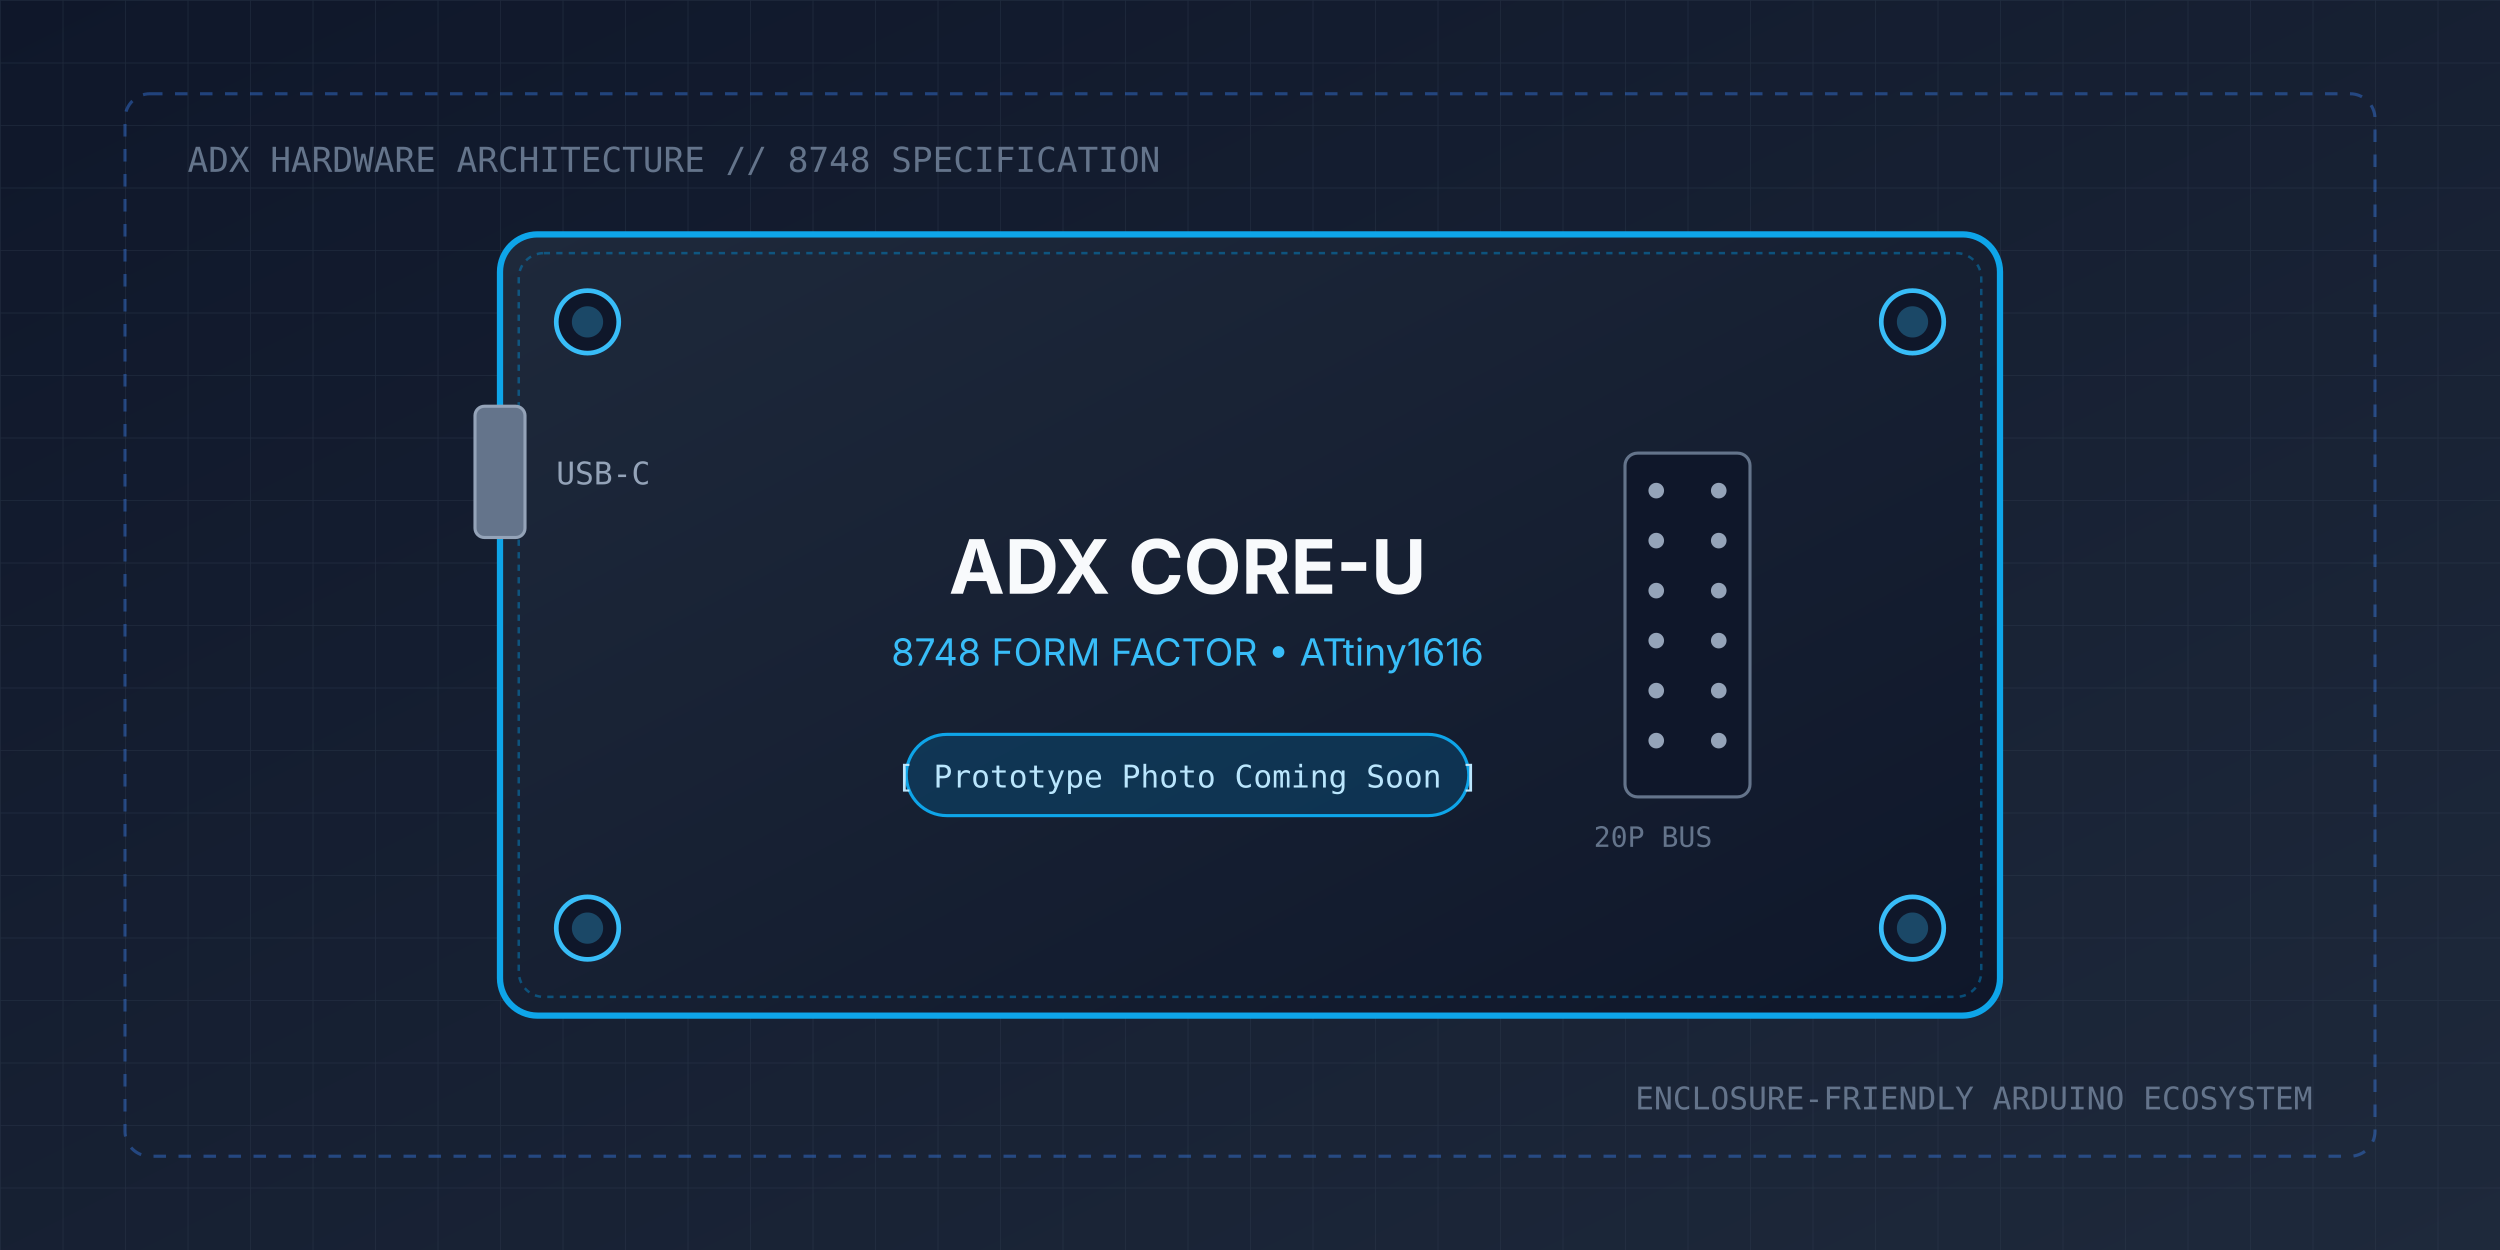
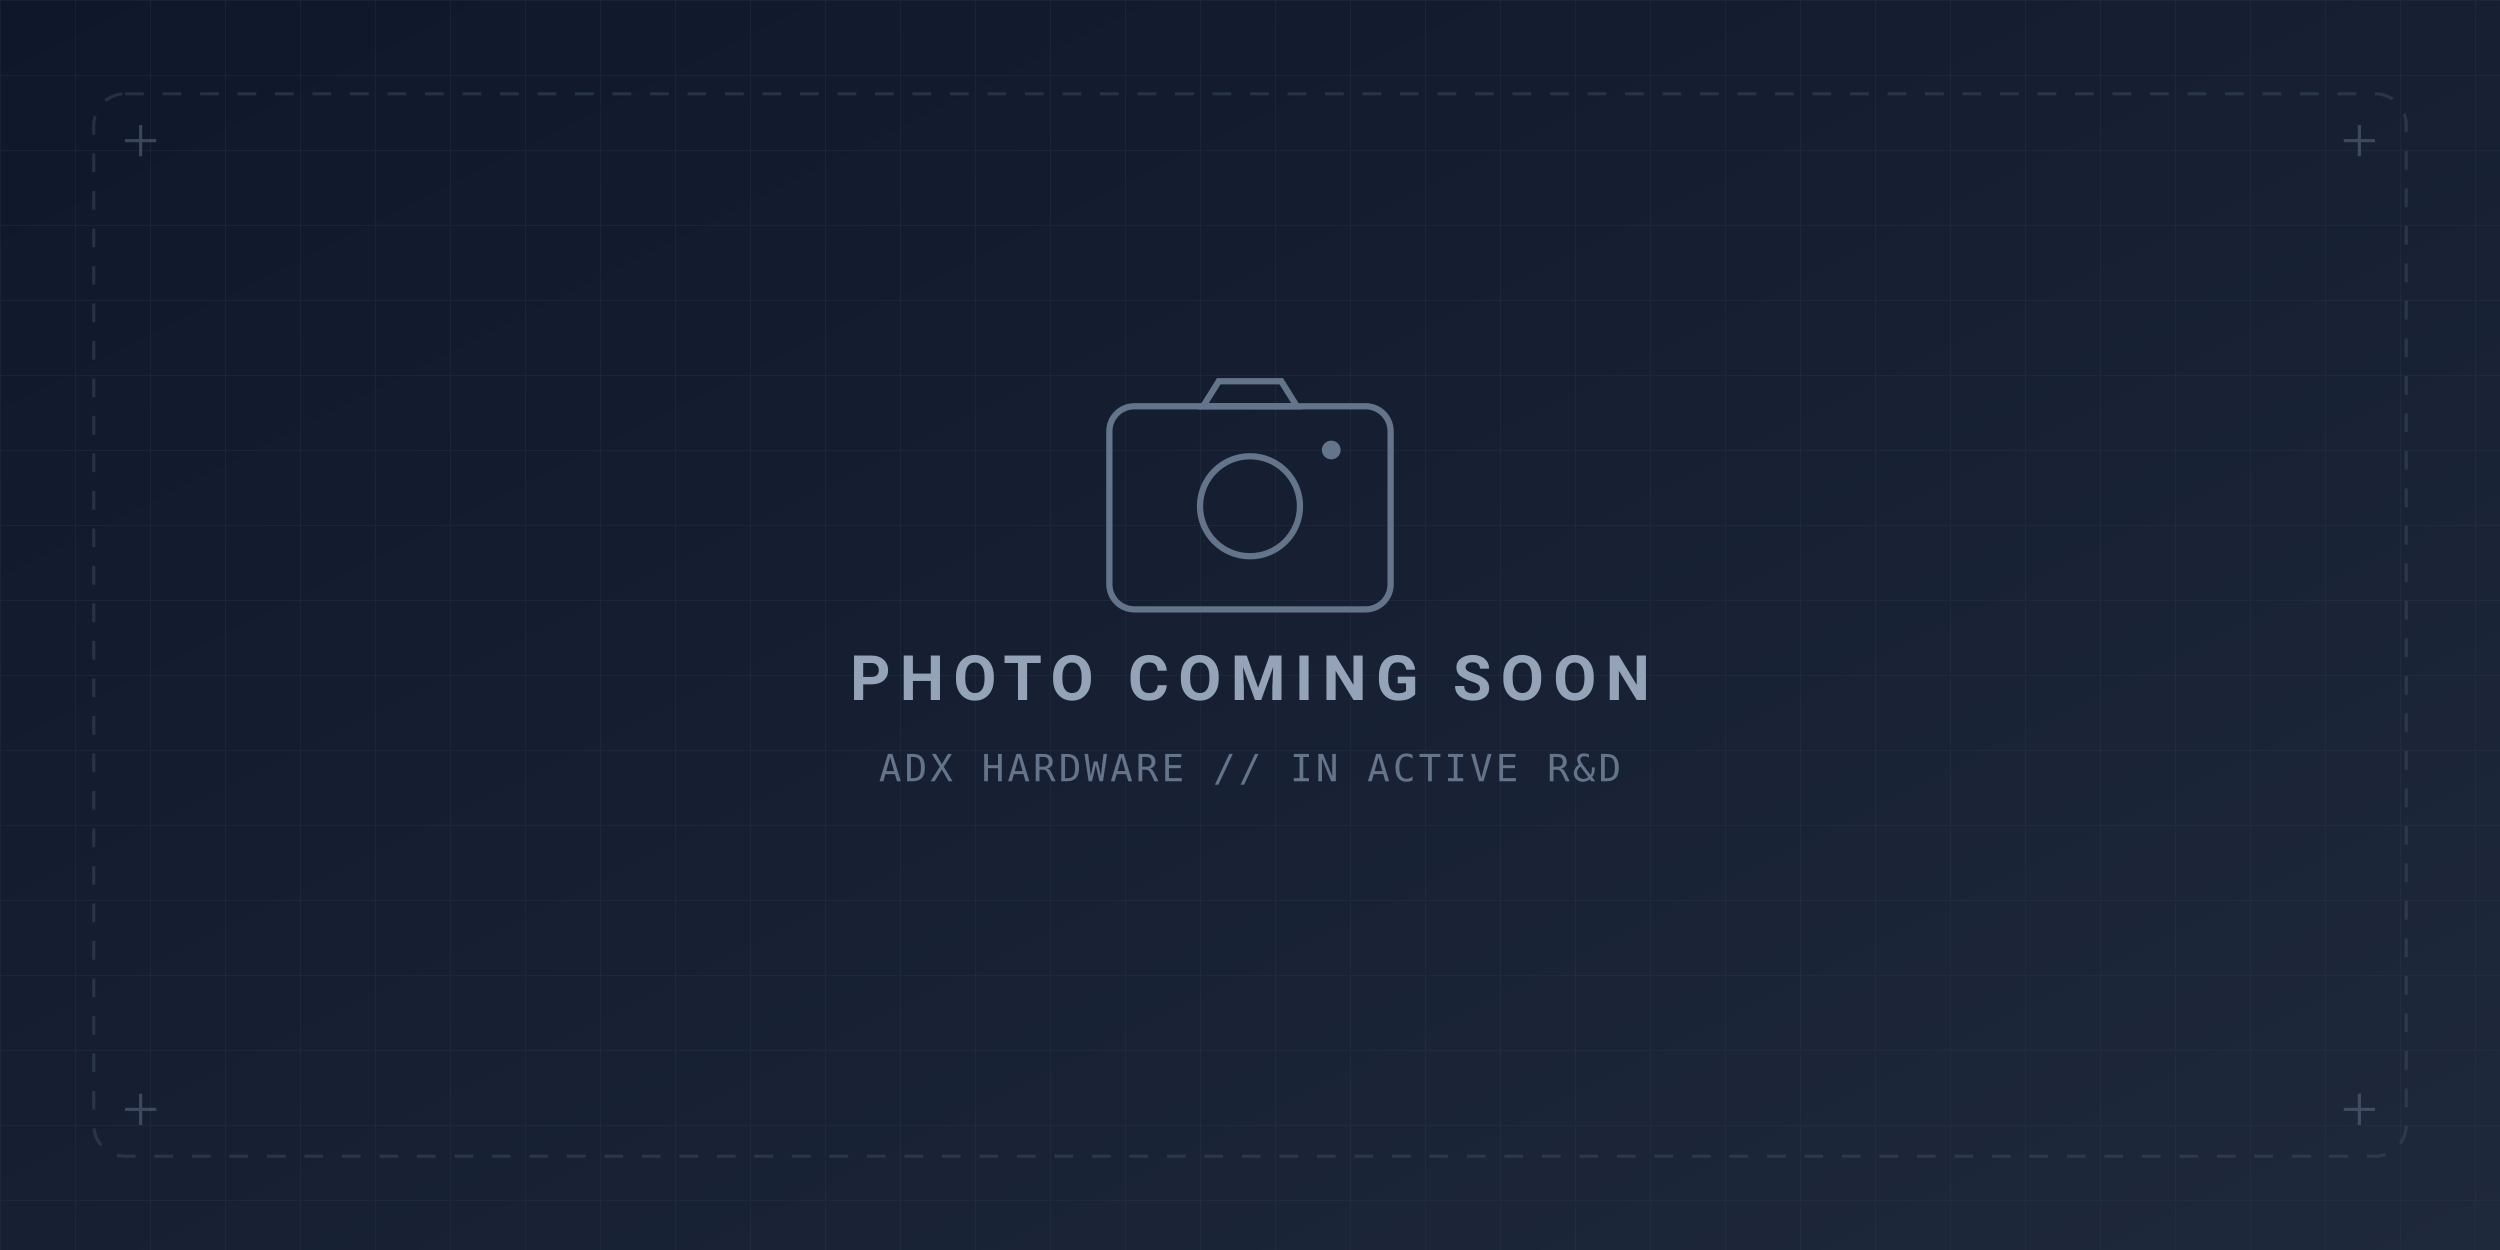
<svg xmlns="http://www.w3.org/2000/svg" viewBox="0 0 800 400" width="100%" height="100%">
  <defs>
    <linearGradient id="bg" x1="0%" y1="0%" x2="100%" y2="100%">
      <stop offset="0%" stop-color="#0f172a" />
      <stop offset="100%" stop-color="#1e293b" />
    </linearGradient>
-     <linearGradient id="board" x1="0%" y1="0%" x2="100%" y2="100%">
-       <stop offset="0%" stop-color="#1e293b" />
-       <stop offset="100%" stop-color="#0f172a" />
-     </linearGradient>
-     <pattern id="grid" width="20" height="20" patternUnits="userSpaceOnUse">
-       <path d="M 20 0 L 0 0 0 20" fill="none" stroke="#334155" stroke-width="0.5" stroke-opacity="0.4" />
+     <pattern id="grid" width="24" height="24" patternUnits="userSpaceOnUse">
+       <path d="M 24 0 L 0 0 0 24" fill="none" stroke="#334155" stroke-width="0.5" stroke-opacity="0.3" />
    </pattern>
  </defs>
  <rect width="800" height="400" fill="url(#bg)" />
  <rect width="800" height="400" fill="url(#grid)" />
-   <rect x="40" y="30" width="720" height="340" rx="8" fill="none" stroke="#3b82f6" stroke-width="1" stroke-dasharray="4,4" stroke-opacity="0.4" />
-   <g transform="translate(160, 75)">
-     <rect x="0" y="0" width="480" height="250" rx="12" fill="url(#board)" stroke="#0ea5e9" stroke-width="2" />
-     <rect x="6" y="6" width="468" height="238" rx="8" fill="none" stroke="#0284c7" stroke-width="0.8" stroke-dasharray="2,2" stroke-opacity="0.5" />
-     <circle cx="28" cy="28" r="10" fill="#0f172a" stroke="#38bdf8" stroke-width="1.5" />
-     <circle cx="28" cy="28" r="5" fill="#38bdf8" fill-opacity="0.3" />
-     <circle cx="452" cy="28" r="10" fill="#0f172a" stroke="#38bdf8" stroke-width="1.5" />
-     <circle cx="452" cy="28" r="5" fill="#38bdf8" fill-opacity="0.3" />
-     <circle cx="28" cy="222" r="10" fill="#0f172a" stroke="#38bdf8" stroke-width="1.5" />
-     <circle cx="28" cy="222" r="5" fill="#38bdf8" fill-opacity="0.3" />
-     <circle cx="452" cy="222" r="10" fill="#0f172a" stroke="#38bdf8" stroke-width="1.5" />
-     <circle cx="452" cy="222" r="5" fill="#38bdf8" fill-opacity="0.3" />
-     <rect x="-8" y="55" width="16" height="42" rx="3" fill="#64748b" stroke="#94a3b8" stroke-width="1" />
-     <text x="18" y="80" font-family="monospace" font-size="10" fill="#94a3b8">USB-C</text>
-     <rect x="360" y="70" width="40" height="110" rx="4" fill="#0f172a" stroke="#64748b" stroke-width="1" />
-     <g fill="#94a3b8">
-       <circle cx="370" cy="82" r="2.5" />
-       <circle cx="390" cy="82" r="2.5" />
-       <circle cx="370" cy="98" r="2.5" />
-       <circle cx="390" cy="98" r="2.5" />
-       <circle cx="370" cy="114" r="2.5" />
-       <circle cx="390" cy="114" r="2.5" />
-       <circle cx="370" cy="130" r="2.5" />
-       <circle cx="390" cy="130" r="2.5" />
-       <circle cx="370" cy="146" r="2.5" />
-       <circle cx="390" cy="146" r="2.5" />
-       <circle cx="370" cy="162" r="2.5" />
-       <circle cx="390" cy="162" r="2.5" />
-     </g>
-     <text x="350" y="196" font-family="monospace" font-size="9" fill="#64748b">20P BUS</text>
-     <text x="220" y="115" font-family="-apple-system, BlinkMacSystemFont, 'Segoe UI', sans-serif" font-weight="700" font-size="24" fill="#f8fafc" text-anchor="middle">ADX CORE-U</text>
-     <text x="220" y="138" font-family="-apple-system, BlinkMacSystemFont, 'Segoe UI', sans-serif" font-weight="400" font-size="12" fill="#38bdf8" text-anchor="middle">8748 FORM FACTOR • ATtiny1616</text>
-     <rect x="130" y="160" width="180" height="26" rx="13" fill="#0369a1" fill-opacity="0.3" stroke="#0ea5e9" stroke-width="1" />
-     <text x="220" y="177" font-family="monospace" font-size="10" fill="#bae6fd" text-anchor="middle">[ Prototype Photo Coming Soon ]</text>
+   <rect x="30" y="30" width="740" height="340" rx="10" fill="none" stroke="#475569" stroke-width="1" stroke-dasharray="6,6" stroke-opacity="0.4" />
+   <g transform="translate(400, 200)">
+     <rect x="-45" y="-70" width="90" height="65" rx="8" fill="none" stroke="#64748b" stroke-width="2" />
+     <circle cx="0" cy="-38" r="16" fill="none" stroke="#64748b" stroke-width="2" />
+     <circle cx="26" cy="-56" r="3" fill="#64748b" />
+     <path d="M -15 -70 L -10 -78 L 10 -78 L 15 -70 Z" fill="none" stroke="#64748b" stroke-width="2" />
+     <text x="0" y="24" font-family="-apple-system, BlinkMacSystemFont, 'Segoe UI', Roboto, Helvetica, Arial, sans-serif" font-weight="600" font-size="20" fill="#94a3b8" text-anchor="middle" letter-spacing="3">PHOTO COMING SOON</text>
+     <text x="0" y="50" font-family="ui-monospace, SFMono-Regular, Menlo, Monaco, Consolas, monospace" font-size="12" fill="#64748b" text-anchor="middle" letter-spacing="1">ADX HARDWARE // IN ACTIVE R&amp;D</text>
  </g>
-   <text x="60" y="55" font-family="monospace" font-size="11" fill="#64748b">ADX HARDWARE ARCHITECTURE // 8748 SPECIFICATION</text>
-   <text x="740" y="355" font-family="monospace" font-size="10" fill="#64748b" text-anchor="end">ENCLOSURE-FRIENDLY ARDUINO ECOSYSTEM</text>
+   <g stroke="#64748b" stroke-width="1" stroke-opacity="0.5">
+     <path d="M 45 40 L 45 50 M 40 45 L 50 45" />
+     <path d="M 755 40 L 755 50 M 750 45 L 760 45" />
+     <path d="M 45 350 L 45 360 M 40 355 L 50 355" />
+     <path d="M 755 350 L 755 360 M 750 355 L 760 355" />
+   </g>
</svg>
